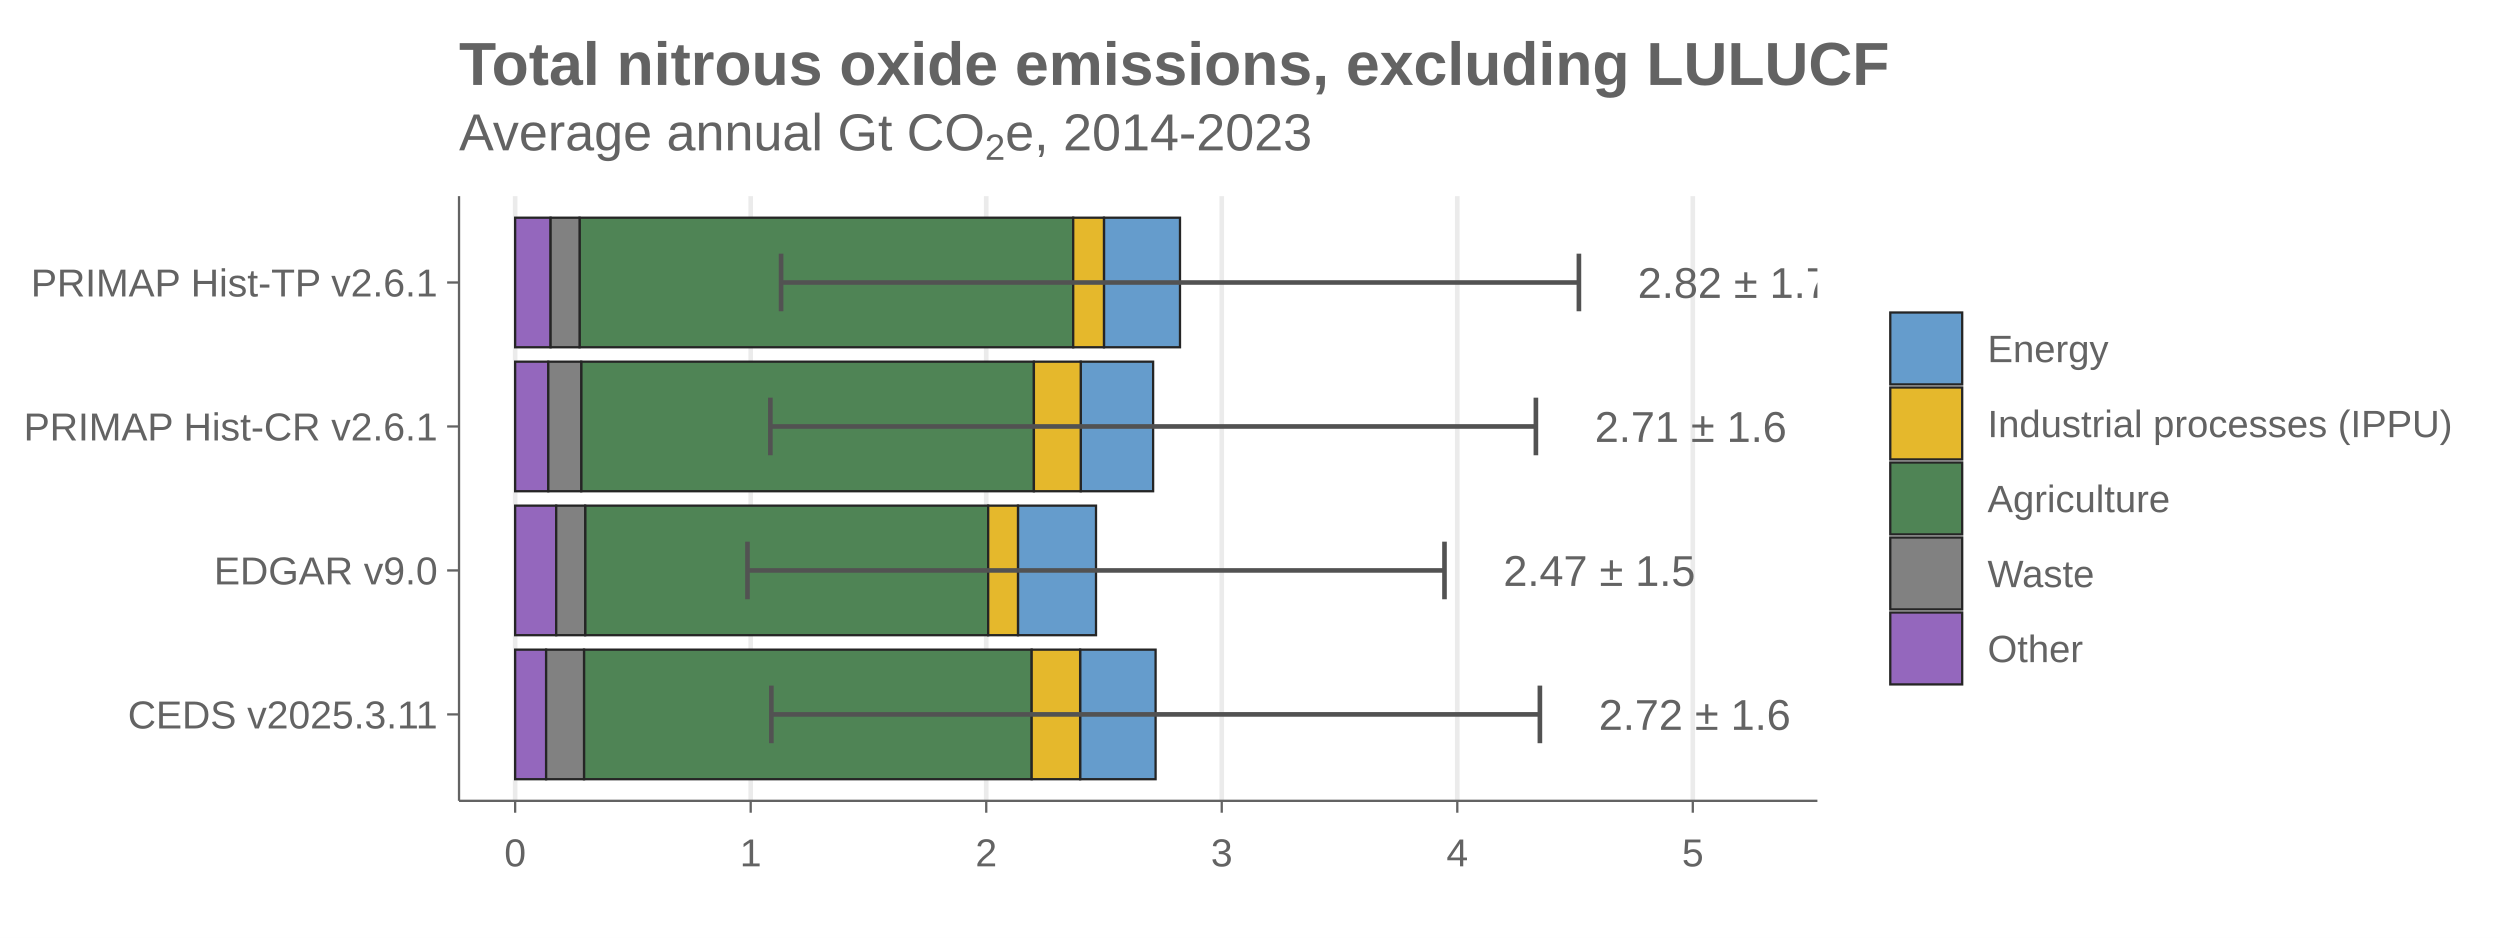
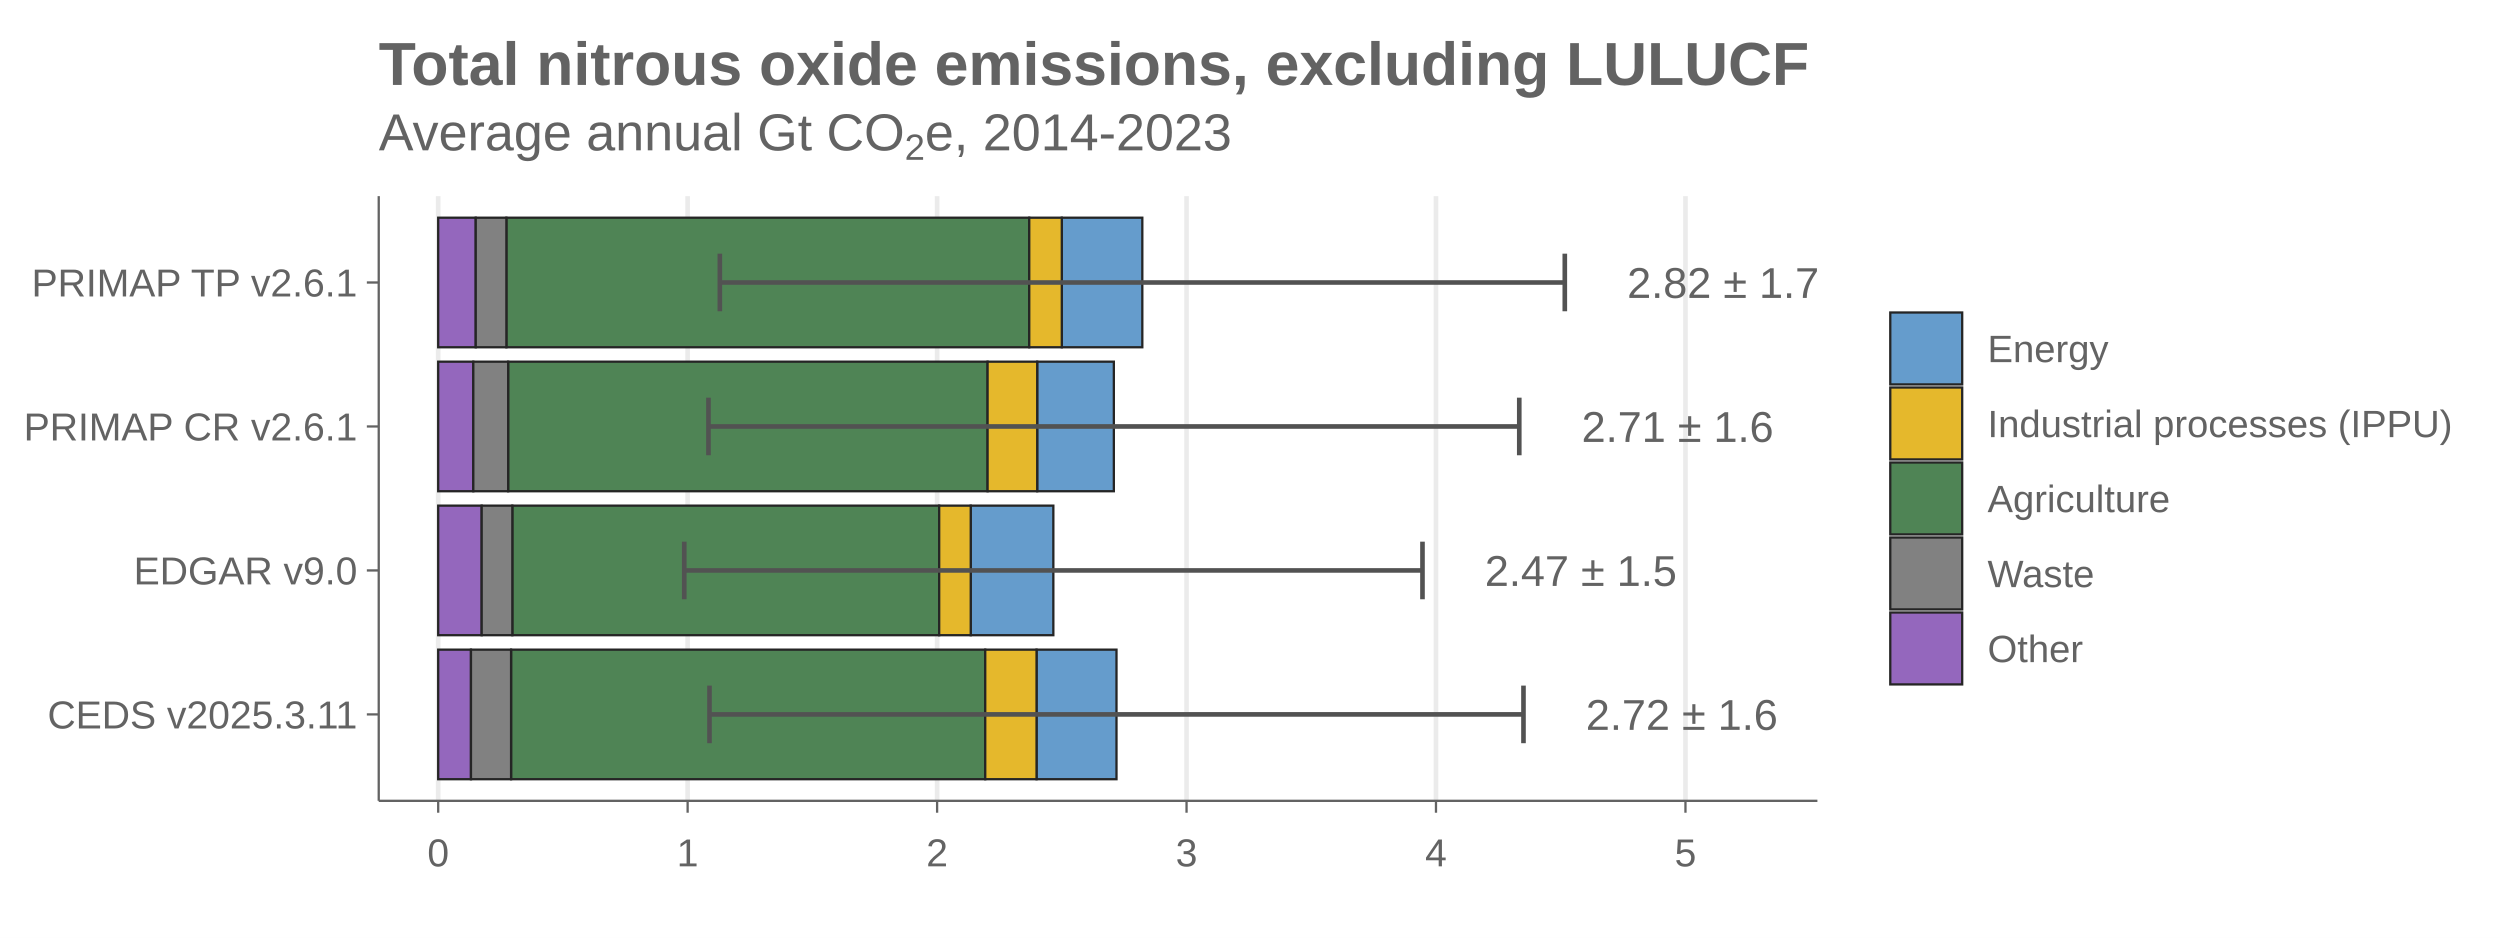
<svg xmlns="http://www.w3.org/2000/svg" class="svglite" width="576.00pt" height="216.00pt" viewBox="0 0 576.00 216.00">
  <defs>
    <style type="text/css">
    .svglite line, .svglite polyline, .svglite polygon, .svglite path, .svglite rect, .svglite circle {
      fill: none;
      stroke: #000000;
      stroke-linecap: round;
      stroke-linejoin: round;
      stroke-miterlimit: 10.00;
    }
    .svglite text {
      white-space: pre;
    }
  </style>
  </defs>
  <rect width="100%" height="100%" style="stroke: none; fill: #FFFFFF;" />
  <defs>
    <clipPath id="cpMC4wMHw1NzYuMDB8MC4wMHwyMTYuMDA=">
      <rect x="0.00" y="0.00" width="576.00" height="216.00" />
    </clipPath>
  </defs>
  <g clip-path="url(#cpMC4wMHw1NzYuMDB8MC4wMHwyMTYuMDA=)">
-     <rect x="0" y="0.00" width="576.00" height="216.00" style="stroke-width: 1.07; stroke: #FFFFFF; fill: #FFFFFF;" />
+     <rect x="0.00" y="0.00" width="576.00" height="216.00" style="stroke-width: 1.07; stroke: #FFFFFF; fill: #FFFFFF;" />
  </g>
  <defs>
-     <clipPath id="cpMTA1Ljc2fDQxOC43M3w0NS4xOXwxODQuNTE=">
-       <rect x="105.76" y="45.19" width="312.97" height="139.32" />
+     <clipPath id="cpODcuMjZ8NDE4LjczfDQ1LjE5fDE4NC41MQ==">
+       <rect x="87.26" y="45.19" width="331.47" height="139.32" />
    </clipPath>
  </defs>
-   <g clip-path="url(#cpMTA1Ljc2fDQxOC43M3w0NS4xOXwxODQuNTE=)">
-     <polyline points="118.69,184.51 118.69,45.19 " style="stroke-width: 1.07; stroke: #EBEBEB; stroke-linecap: butt;" />
-     <polyline points="172.96,184.51 172.96,45.19 " style="stroke-width: 1.07; stroke: #EBEBEB; stroke-linecap: butt;" />
-     <polyline points="227.23,184.51 227.23,45.19 " style="stroke-width: 1.07; stroke: #EBEBEB; stroke-linecap: butt;" />
-     <polyline points="281.49,184.51 281.49,45.19 " style="stroke-width: 1.07; stroke: #EBEBEB; stroke-linecap: butt;" />
-     <polyline points="335.76,184.51 335.76,45.19 " style="stroke-width: 1.07; stroke: #EBEBEB; stroke-linecap: butt;" />
-     <polyline points="390.02,184.51 390.02,45.19 " style="stroke-width: 1.07; stroke: #EBEBEB; stroke-linecap: butt;" />
-     <rect x="134.55" y="149.68" width="103.15" height="29.85" style="stroke-width: 0.53; stroke: #252525; stroke-linecap: butt; stroke-linejoin: miter; fill: #4F8455;" />
-     <rect x="248.86" y="149.68" width="17.39" height="29.85" style="stroke-width: 0.53; stroke: #252525; stroke-linecap: butt; stroke-linejoin: miter; fill: #659CCC;" />
-     <rect x="237.70" y="149.68" width="11.16" height="29.85" style="stroke-width: 0.53; stroke: #252525; stroke-linecap: butt; stroke-linejoin: miter; fill: #E5B82C;" />
-     <rect x="118.69" y="149.68" width="7.13" height="29.85" style="stroke-width: 0.53; stroke: #252525; stroke-linecap: butt; stroke-linejoin: miter; fill: #9467BD;" />
-     <rect x="125.83" y="149.68" width="8.73" height="29.85" style="stroke-width: 0.53; stroke: #252525; stroke-linecap: butt; stroke-linejoin: miter; fill: #818181;" />
-     <rect x="134.82" y="116.50" width="92.86" height="29.85" style="stroke-width: 0.53; stroke: #252525; stroke-linecap: butt; stroke-linejoin: miter; fill: #4F8455;" />
-     <rect x="234.54" y="116.50" width="17.98" height="29.85" style="stroke-width: 0.53; stroke: #252525; stroke-linecap: butt; stroke-linejoin: miter; fill: #659CCC;" />
-     <rect x="227.68" y="116.50" width="6.86" height="29.85" style="stroke-width: 0.53; stroke: #252525; stroke-linecap: butt; stroke-linejoin: miter; fill: #E5B82C;" />
-     <rect x="118.69" y="116.50" width="9.46" height="29.85" style="stroke-width: 0.53; stroke: #252525; stroke-linecap: butt; stroke-linejoin: miter; fill: #9467BD;" />
-     <rect x="128.15" y="116.50" width="6.67" height="29.85" style="stroke-width: 0.53; stroke: #252525; stroke-linecap: butt; stroke-linejoin: miter; fill: #818181;" />
-     <rect x="133.90" y="83.33" width="104.31" height="29.85" style="stroke-width: 0.53; stroke: #252525; stroke-linecap: butt; stroke-linejoin: miter; fill: #4F8455;" />
-     <rect x="249.00" y="83.33" width="16.68" height="29.85" style="stroke-width: 0.53; stroke: #252525; stroke-linecap: butt; stroke-linejoin: miter; fill: #659CCC;" />
-     <rect x="238.21" y="83.33" width="10.79" height="29.85" style="stroke-width: 0.53; stroke: #252525; stroke-linecap: butt; stroke-linejoin: miter; fill: #E5B82C;" />
-     <rect x="118.69" y="83.33" width="7.63" height="29.85" style="stroke-width: 0.53; stroke: #252525; stroke-linecap: butt; stroke-linejoin: miter; fill: #9467BD;" />
-     <rect x="126.33" y="83.33" width="7.58" height="29.85" style="stroke-width: 0.53; stroke: #252525; stroke-linecap: butt; stroke-linejoin: miter; fill: #818181;" />
-     <rect x="133.52" y="50.16" width="113.75" height="29.85" style="stroke-width: 0.53; stroke: #252525; stroke-linecap: butt; stroke-linejoin: miter; fill: #4F8455;" />
-     <rect x="254.36" y="50.16" width="17.51" height="29.85" style="stroke-width: 0.53; stroke: #252525; stroke-linecap: butt; stroke-linejoin: miter; fill: #659CCC;" />
-     <rect x="247.27" y="50.16" width="7.08" height="29.85" style="stroke-width: 0.53; stroke: #252525; stroke-linecap: butt; stroke-linejoin: miter; fill: #E5B82C;" />
-     <rect x="118.69" y="50.16" width="8.16" height="29.85" style="stroke-width: 0.53; stroke: #252525; stroke-linecap: butt; stroke-linejoin: miter; fill: #9467BD;" />
-     <rect x="126.86" y="50.16" width="6.67" height="29.85" style="stroke-width: 0.53; stroke: #252525; stroke-linecap: butt; stroke-linejoin: miter; fill: #818181;" />
-     <polyline points="354.79,171.24 354.79,157.97 " style="stroke-width: 1.07; stroke: #525252; stroke-linecap: butt;" />
-     <polyline points="354.79,164.60 177.72,164.60 " style="stroke-width: 1.07; stroke: #525252; stroke-linecap: butt;" />
-     <polyline points="177.72,171.24 177.72,157.97 " style="stroke-width: 1.07; stroke: #525252; stroke-linecap: butt;" />
-     <polyline points="332.81,138.07 332.81,124.80 " style="stroke-width: 1.07; stroke: #525252; stroke-linecap: butt;" />
-     <polyline points="332.81,131.43 172.22,131.43 " style="stroke-width: 1.07; stroke: #525252; stroke-linecap: butt;" />
-     <polyline points="172.22,138.07 172.22,124.80 " style="stroke-width: 1.07; stroke: #525252; stroke-linecap: butt;" />
-     <polyline points="353.87,104.89 353.87,91.63 " style="stroke-width: 1.07; stroke: #525252; stroke-linecap: butt;" />
-     <polyline points="353.87,98.26 177.49,98.26 " style="stroke-width: 1.07; stroke: #525252; stroke-linecap: butt;" />
-     <polyline points="177.49,104.89 177.49,91.63 " style="stroke-width: 1.07; stroke: #525252; stroke-linecap: butt;" />
-     <polyline points="363.78,71.72 363.78,58.45 " style="stroke-width: 1.07; stroke: #525252; stroke-linecap: butt;" />
-     <polyline points="363.78,65.09 179.96,65.09 " style="stroke-width: 1.07; stroke: #525252; stroke-linecap: butt;" />
-     <polyline points="179.96,71.72 179.96,58.45 " style="stroke-width: 1.07; stroke: #525252; stroke-linecap: butt;" />
-     <text x="368.36" y="168.17" style="font-size: 9.96px;fill: #636363; font-family: &quot;Arial&quot;;" textLength="44.20px" lengthAdjust="spacingAndGlyphs">2.72 ± 1.6</text>
-     <text x="346.38" y="135.00" style="font-size: 9.96px;fill: #636363; font-family: &quot;Arial&quot;;" textLength="44.20px" lengthAdjust="spacingAndGlyphs">2.47 ± 1.5</text>
-     <text x="367.44" y="101.82" style="font-size: 9.96px;fill: #636363; font-family: &quot;Arial&quot;;" textLength="44.20px" lengthAdjust="spacingAndGlyphs">2.71 ± 1.6</text>
-     <text x="377.34" y="68.65" style="font-size: 9.96px;fill: #636363; font-family: &quot;Arial&quot;;" textLength="44.20px" lengthAdjust="spacingAndGlyphs">2.82 ± 1.7</text>
+   <g clip-path="url(#cpODcuMjZ8NDE4LjczfDQ1LjE5fDE4NC41MQ==)">
+     <polyline points="100.96,184.51 100.96,45.19 " style="stroke-width: 1.07; stroke: #EBEBEB; stroke-linecap: butt;" />
+     <polyline points="158.43,184.51 158.43,45.19 " style="stroke-width: 1.07; stroke: #EBEBEB; stroke-linecap: butt;" />
+     <polyline points="215.91,184.51 215.91,45.19 " style="stroke-width: 1.07; stroke: #EBEBEB; stroke-linecap: butt;" />
+     <polyline points="273.38,184.51 273.38,45.19 " style="stroke-width: 1.07; stroke: #EBEBEB; stroke-linecap: butt;" />
+     <polyline points="330.85,184.51 330.85,45.19 " style="stroke-width: 1.07; stroke: #EBEBEB; stroke-linecap: butt;" />
+     <polyline points="388.33,184.51 388.33,45.19 " style="stroke-width: 1.07; stroke: #EBEBEB; stroke-linecap: butt;" />
+     <rect x="117.76" y="149.68" width="109.24" height="29.85" style="stroke-width: 0.53; stroke: #252525; stroke-linecap: butt; stroke-linejoin: miter; fill: #4F8455;" />
+     <rect x="238.82" y="149.68" width="18.42" height="29.85" style="stroke-width: 0.53; stroke: #252525; stroke-linecap: butt; stroke-linejoin: miter; fill: #659CCC;" />
+     <rect x="227.00" y="149.68" width="11.82" height="29.85" style="stroke-width: 0.53; stroke: #252525; stroke-linecap: butt; stroke-linejoin: miter; fill: #E5B82C;" />
+     <rect x="100.96" y="149.68" width="7.55" height="29.85" style="stroke-width: 0.53; stroke: #252525; stroke-linecap: butt; stroke-linejoin: miter; fill: #9467BD;" />
+     <rect x="108.51" y="149.68" width="9.24" height="29.85" style="stroke-width: 0.53; stroke: #252525; stroke-linecap: butt; stroke-linejoin: miter; fill: #818181;" />
+     <rect x="118.04" y="116.50" width="98.35" height="29.85" style="stroke-width: 0.53; stroke: #252525; stroke-linecap: butt; stroke-linejoin: miter; fill: #4F8455;" />
+     <rect x="223.65" y="116.50" width="19.04" height="29.85" style="stroke-width: 0.53; stroke: #252525; stroke-linecap: butt; stroke-linejoin: miter; fill: #659CCC;" />
+     <rect x="216.39" y="116.50" width="7.27" height="29.85" style="stroke-width: 0.53; stroke: #252525; stroke-linecap: butt; stroke-linejoin: miter; fill: #E5B82C;" />
+     <rect x="100.96" y="116.50" width="10.02" height="29.85" style="stroke-width: 0.53; stroke: #252525; stroke-linecap: butt; stroke-linejoin: miter; fill: #9467BD;" />
+     <rect x="110.98" y="116.50" width="7.06" height="29.85" style="stroke-width: 0.53; stroke: #252525; stroke-linecap: butt; stroke-linejoin: miter; fill: #818181;" />
+     <rect x="117.07" y="83.33" width="110.47" height="29.85" style="stroke-width: 0.53; stroke: #252525; stroke-linecap: butt; stroke-linejoin: miter; fill: #4F8455;" />
+     <rect x="238.97" y="83.33" width="17.66" height="29.85" style="stroke-width: 0.53; stroke: #252525; stroke-linecap: butt; stroke-linejoin: miter; fill: #659CCC;" />
+     <rect x="227.54" y="83.33" width="11.43" height="29.85" style="stroke-width: 0.53; stroke: #252525; stroke-linecap: butt; stroke-linejoin: miter; fill: #E5B82C;" />
+     <rect x="100.96" y="83.33" width="8.09" height="29.85" style="stroke-width: 0.53; stroke: #252525; stroke-linecap: butt; stroke-linejoin: miter; fill: #9467BD;" />
+     <rect x="109.05" y="83.33" width="8.03" height="29.85" style="stroke-width: 0.53; stroke: #252525; stroke-linecap: butt; stroke-linejoin: miter; fill: #818181;" />
+     <rect x="116.67" y="50.16" width="120.47" height="29.85" style="stroke-width: 0.53; stroke: #252525; stroke-linecap: butt; stroke-linejoin: miter; fill: #4F8455;" />
+     <rect x="244.64" y="50.16" width="18.55" height="29.85" style="stroke-width: 0.53; stroke: #252525; stroke-linecap: butt; stroke-linejoin: miter; fill: #659CCC;" />
+     <rect x="237.14" y="50.16" width="7.50" height="29.85" style="stroke-width: 0.53; stroke: #252525; stroke-linecap: butt; stroke-linejoin: miter; fill: #E5B82C;" />
+     <rect x="100.96" y="50.16" width="8.65" height="29.85" style="stroke-width: 0.53; stroke: #252525; stroke-linecap: butt; stroke-linejoin: miter; fill: #9467BD;" />
+     <rect x="109.61" y="50.16" width="7.06" height="29.85" style="stroke-width: 0.53; stroke: #252525; stroke-linecap: butt; stroke-linejoin: miter; fill: #818181;" />
+     <polyline points="351.01,171.24 351.01,157.97 " style="stroke-width: 1.07; stroke: #525252; stroke-linecap: butt;" />
+     <polyline points="351.01,164.60 163.47,164.60 " style="stroke-width: 1.07; stroke: #525252; stroke-linecap: butt;" />
+     <polyline points="163.47,171.24 163.47,157.97 " style="stroke-width: 1.07; stroke: #525252; stroke-linecap: butt;" />
+     <polyline points="327.74,138.07 327.74,124.80 " style="stroke-width: 1.07; stroke: #525252; stroke-linecap: butt;" />
+     <polyline points="327.74,131.43 157.65,131.43 " style="stroke-width: 1.07; stroke: #525252; stroke-linecap: butt;" />
+     <polyline points="157.65,138.07 157.65,124.80 " style="stroke-width: 1.07; stroke: #525252; stroke-linecap: butt;" />
+     <polyline points="350.04,104.89 350.04,91.63 " style="stroke-width: 1.07; stroke: #525252; stroke-linecap: butt;" />
+     <polyline points="350.04,98.26 163.23,98.26 " style="stroke-width: 1.07; stroke: #525252; stroke-linecap: butt;" />
+     <polyline points="163.23,104.89 163.23,91.63 " style="stroke-width: 1.07; stroke: #525252; stroke-linecap: butt;" />
+     <polyline points="360.53,71.72 360.53,58.45 " style="stroke-width: 1.07; stroke: #525252; stroke-linecap: butt;" />
+     <polyline points="360.53,65.09 165.85,65.09 " style="stroke-width: 1.07; stroke: #525252; stroke-linecap: butt;" />
+     <polyline points="165.85,71.72 165.85,58.45 " style="stroke-width: 1.07; stroke: #525252; stroke-linecap: butt;" />
+     <text x="365.38" y="168.17" style="font-size: 9.96px;fill: #636363; font-family: &quot;Arial&quot;;" textLength="44.20px" lengthAdjust="spacingAndGlyphs">2.72 ± 1.6</text>
+     <text x="342.11" y="135.00" style="font-size: 9.96px;fill: #636363; font-family: &quot;Arial&quot;;" textLength="44.20px" lengthAdjust="spacingAndGlyphs">2.47 ± 1.5</text>
+     <text x="364.41" y="101.82" style="font-size: 9.96px;fill: #636363; font-family: &quot;Arial&quot;;" textLength="44.20px" lengthAdjust="spacingAndGlyphs">2.71 ± 1.6</text>
+     <text x="374.90" y="68.65" style="font-size: 9.96px;fill: #636363; font-family: &quot;Arial&quot;;" textLength="44.20px" lengthAdjust="spacingAndGlyphs">2.82 ± 1.7</text>
  </g>
  <g clip-path="url(#cpMC4wMHw1NzYuMDB8MC4wMHwyMTYuMDA=)">
-     <polyline points="105.76,184.51 105.76,45.19 " style="stroke-width: 0.53; stroke: #636363; stroke-linecap: butt;" />
-     <text x="100.83" y="167.83" text-anchor="end" style="font-size: 9.00px;fill: #636363; font-family: &quot;Arial&quot;;" textLength="71.37px" lengthAdjust="spacingAndGlyphs">CEDS v2025.3.11</text>
-     <text x="100.83" y="134.65" text-anchor="end" style="font-size: 9.00px;fill: #636363; font-family: &quot;Arial&quot;;" textLength="51.52px" lengthAdjust="spacingAndGlyphs">EDGAR v9.0</text>
-     <text x="100.83" y="101.48" text-anchor="end" style="font-size: 9.00px;fill: #636363; font-family: &quot;Arial&quot;;" textLength="95.35px" lengthAdjust="spacingAndGlyphs">PRIMAP Hist-CR v2.6.1</text>
-     <text x="100.83" y="68.31" text-anchor="end" style="font-size: 9.00px;fill: #636363; font-family: &quot;Arial&quot;;" textLength="93.69px" lengthAdjust="spacingAndGlyphs">PRIMAP Hist-TP v2.6.1</text>
-     <polyline points="103.02,164.60 105.76,164.60 " style="stroke-width: 0.53; stroke: #636363; stroke-linecap: butt;" />
-     <polyline points="103.02,131.43 105.76,131.43 " style="stroke-width: 0.53; stroke: #636363; stroke-linecap: butt;" />
-     <polyline points="103.02,98.26 105.76,98.26 " style="stroke-width: 0.53; stroke: #636363; stroke-linecap: butt;" />
-     <polyline points="103.02,65.09 105.76,65.09 " style="stroke-width: 0.53; stroke: #636363; stroke-linecap: butt;" />
-     <polyline points="105.76,184.51 418.73,184.51 " style="stroke-width: 0.53; stroke: #636363; stroke-linecap: butt;" />
-     <polyline points="118.69,187.25 118.69,184.51 " style="stroke-width: 0.53; stroke: #636363; stroke-linecap: butt;" />
-     <polyline points="172.96,187.25 172.96,184.51 " style="stroke-width: 0.53; stroke: #636363; stroke-linecap: butt;" />
-     <polyline points="227.23,187.25 227.23,184.51 " style="stroke-width: 0.53; stroke: #636363; stroke-linecap: butt;" />
-     <polyline points="281.49,187.25 281.49,184.51 " style="stroke-width: 0.53; stroke: #636363; stroke-linecap: butt;" />
-     <polyline points="335.76,187.25 335.76,184.51 " style="stroke-width: 0.53; stroke: #636363; stroke-linecap: butt;" />
-     <polyline points="390.02,187.25 390.02,184.51 " style="stroke-width: 0.53; stroke: #636363; stroke-linecap: butt;" />
-     <text x="118.69" y="199.61" text-anchor="middle" style="font-size: 9.00px;fill: #636363; font-family: &quot;Arial&quot;;" textLength="5.00px" lengthAdjust="spacingAndGlyphs">0</text>
-     <text x="172.96" y="199.61" text-anchor="middle" style="font-size: 9.00px;fill: #636363; font-family: &quot;Arial&quot;;" textLength="5.00px" lengthAdjust="spacingAndGlyphs">1</text>
-     <text x="227.23" y="199.61" text-anchor="middle" style="font-size: 9.00px;fill: #636363; font-family: &quot;Arial&quot;;" textLength="5.00px" lengthAdjust="spacingAndGlyphs">2</text>
-     <text x="281.49" y="199.61" text-anchor="middle" style="font-size: 9.00px;fill: #636363; font-family: &quot;Arial&quot;;" textLength="5.00px" lengthAdjust="spacingAndGlyphs">3</text>
-     <text x="335.76" y="199.61" text-anchor="middle" style="font-size: 9.00px;fill: #636363; font-family: &quot;Arial&quot;;" textLength="5.00px" lengthAdjust="spacingAndGlyphs">4</text>
-     <text x="390.02" y="199.61" text-anchor="middle" style="font-size: 9.00px;fill: #636363; font-family: &quot;Arial&quot;;" textLength="5.00px" lengthAdjust="spacingAndGlyphs">5</text>
+     <polyline points="87.26,184.51 87.26,45.19 " style="stroke-width: 0.53; stroke: #636363; stroke-linecap: butt;" />
+     <text x="82.33" y="167.83" text-anchor="end" style="font-size: 9.00px;fill: #636363; font-family: &quot;Arial&quot;;" textLength="71.37px" lengthAdjust="spacingAndGlyphs">CEDS v2025.3.11</text>
+     <text x="82.33" y="134.65" text-anchor="end" style="font-size: 9.00px;fill: #636363; font-family: &quot;Arial&quot;;" textLength="51.52px" lengthAdjust="spacingAndGlyphs">EDGAR v9.0</text>
+     <text x="82.33" y="101.48" text-anchor="end" style="font-size: 9.00px;fill: #636363; font-family: &quot;Arial&quot;;" textLength="76.85px" lengthAdjust="spacingAndGlyphs">PRIMAP CR v2.6.1</text>
+     <text x="82.33" y="68.31" text-anchor="end" style="font-size: 9.00px;fill: #636363; font-family: &quot;Arial&quot;;" textLength="75.02px" lengthAdjust="spacingAndGlyphs">PRIMAP TP v2.6.1</text>
+     <polyline points="84.52,164.60 87.26,164.60 " style="stroke-width: 0.53; stroke: #636363; stroke-linecap: butt;" />
+     <polyline points="84.52,131.43 87.26,131.43 " style="stroke-width: 0.53; stroke: #636363; stroke-linecap: butt;" />
+     <polyline points="84.52,98.26 87.26,98.26 " style="stroke-width: 0.53; stroke: #636363; stroke-linecap: butt;" />
+     <polyline points="84.52,65.09 87.26,65.09 " style="stroke-width: 0.53; stroke: #636363; stroke-linecap: butt;" />
+     <polyline points="87.26,184.51 418.73,184.51 " style="stroke-width: 0.53; stroke: #636363; stroke-linecap: butt;" />
+     <polyline points="100.96,187.25 100.96,184.51 " style="stroke-width: 0.53; stroke: #636363; stroke-linecap: butt;" />
+     <polyline points="158.43,187.25 158.43,184.51 " style="stroke-width: 0.53; stroke: #636363; stroke-linecap: butt;" />
+     <polyline points="215.91,187.25 215.91,184.51 " style="stroke-width: 0.53; stroke: #636363; stroke-linecap: butt;" />
+     <polyline points="273.38,187.25 273.38,184.51 " style="stroke-width: 0.53; stroke: #636363; stroke-linecap: butt;" />
+     <polyline points="330.85,187.25 330.85,184.51 " style="stroke-width: 0.53; stroke: #636363; stroke-linecap: butt;" />
+     <polyline points="388.33,187.25 388.33,184.51 " style="stroke-width: 0.53; stroke: #636363; stroke-linecap: butt;" />
+     <text x="100.96" y="199.61" text-anchor="middle" style="font-size: 9.00px;fill: #636363; font-family: &quot;Arial&quot;;" textLength="5.00px" lengthAdjust="spacingAndGlyphs">0</text>
+     <text x="158.43" y="199.61" text-anchor="middle" style="font-size: 9.00px;fill: #636363; font-family: &quot;Arial&quot;;" textLength="5.00px" lengthAdjust="spacingAndGlyphs">1</text>
+     <text x="215.91" y="199.61" text-anchor="middle" style="font-size: 9.00px;fill: #636363; font-family: &quot;Arial&quot;;" textLength="5.00px" lengthAdjust="spacingAndGlyphs">2</text>
+     <text x="273.38" y="199.61" text-anchor="middle" style="font-size: 9.00px;fill: #636363; font-family: &quot;Arial&quot;;" textLength="5.00px" lengthAdjust="spacingAndGlyphs">3</text>
+     <text x="330.85" y="199.61" text-anchor="middle" style="font-size: 9.00px;fill: #636363; font-family: &quot;Arial&quot;;" textLength="5.00px" lengthAdjust="spacingAndGlyphs">4</text>
+     <text x="388.33" y="199.61" text-anchor="middle" style="font-size: 9.00px;fill: #636363; font-family: &quot;Arial&quot;;" textLength="5.00px" lengthAdjust="spacingAndGlyphs">5</text>
    <rect x="429.69" y="66.17" width="140.83" height="97.36" style="stroke-width: 1.07; stroke: none; fill: #FFFFFF;" />
    <rect x="435.52" y="72.00" width="16.57" height="16.57" style="stroke-width: 0.53; stroke: #252525; stroke-linecap: butt; stroke-linejoin: miter; fill: #659CCC;" />
    <rect x="435.52" y="89.28" width="16.57" height="16.57" style="stroke-width: 0.53; stroke: #252525; stroke-linecap: butt; stroke-linejoin: miter; fill: #E5B82C;" />
    <rect x="435.52" y="106.56" width="16.57" height="16.57" style="stroke-width: 0.53; stroke: #252525; stroke-linecap: butt; stroke-linejoin: miter; fill: #4F8455;" />
    <rect x="435.52" y="123.84" width="16.57" height="16.57" style="stroke-width: 0.53; stroke: #252525; stroke-linecap: butt; stroke-linejoin: miter; fill: #818181;" />
    <rect x="435.52" y="141.12" width="16.57" height="16.57" style="stroke-width: 0.53; stroke: #252525; stroke-linecap: butt; stroke-linejoin: miter; fill: #9467BD;" />
    <text x="457.93" y="83.44" style="font-size: 8.80px;fill: #636363; font-family: &quot;Arial&quot;;" textLength="27.89px" lengthAdjust="spacingAndGlyphs">Energy</text>
    <text x="457.93" y="100.72" style="font-size: 8.80px;fill: #636363; font-family: &quot;Arial&quot;;" textLength="107.11px" lengthAdjust="spacingAndGlyphs">Industrial processes (IPPU)</text>
    <text x="457.93" y="118.00" style="font-size: 8.80px;fill: #636363; font-family: &quot;Arial&quot;;" textLength="42.06px" lengthAdjust="spacingAndGlyphs">Agriculture</text>
    <text x="457.93" y="135.28" style="font-size: 8.80px;fill: #636363; font-family: &quot;Arial&quot;;" textLength="24.62px" lengthAdjust="spacingAndGlyphs">Waste</text>
    <text x="457.93" y="152.56" style="font-size: 8.80px;fill: #636363; font-family: &quot;Arial&quot;;" textLength="22.02px" lengthAdjust="spacingAndGlyphs">Other</text>
-     <text x="105.76" y="34.64" style="font-size: 12.00px;fill: #636363; font-family: &quot;Arial&quot;;" textLength="99.86px" lengthAdjust="spacingAndGlyphs">Average annual Gt</text>
-     <text x="205.62" y="34.64" style="font-size: 12.00px;fill: #636363; font-family: &quot;Arial&quot;;" textLength="3.29px" lengthAdjust="spacingAndGlyphs"> </text>
-     <text x="208.91" y="34.64" style="font-size: 12.00px;fill: #636363; font-family: &quot;Arial&quot;;" textLength="8.67px" lengthAdjust="spacingAndGlyphs">C</text>
-     <text x="217.58" y="34.64" style="font-size: 12.00px;fill: #636363; font-family: &quot;Arial&quot;;" textLength="9.34px" lengthAdjust="spacingAndGlyphs">O</text>
-     <text x="226.92" y="36.82" style="font-size: 8.40px;fill: #636363; font-family: &quot;Arial&quot;;" textLength="4.67px" lengthAdjust="spacingAndGlyphs">2</text>
-     <text x="231.59" y="34.64" style="font-size: 12.00px;fill: #636363; font-family: &quot;Arial&quot;;" textLength="70.73px" lengthAdjust="spacingAndGlyphs">e, 2014-2023</text>
-     <text x="105.76" y="19.57" style="font-size: 14.00px; font-weight: bold;fill: #636363; font-family: &quot;Arial&quot;;" textLength="329.41px" lengthAdjust="spacingAndGlyphs">Total nitrous oxide emissions, excluding LULUCF</text>
+     <text x="87.26" y="34.64" style="font-size: 12.00px;fill: #636363; font-family: &quot;Arial&quot;;" textLength="99.86px" lengthAdjust="spacingAndGlyphs">Average annual Gt</text>
+     <text x="187.13" y="34.64" style="font-size: 12.00px;fill: #636363; font-family: &quot;Arial&quot;;" textLength="3.29px" lengthAdjust="spacingAndGlyphs"> </text>
+     <text x="190.42" y="34.64" style="font-size: 12.00px;fill: #636363; font-family: &quot;Arial&quot;;" textLength="8.67px" lengthAdjust="spacingAndGlyphs">C</text>
+     <text x="199.09" y="34.64" style="font-size: 12.00px;fill: #636363; font-family: &quot;Arial&quot;;" textLength="9.34px" lengthAdjust="spacingAndGlyphs">O</text>
+     <text x="208.43" y="36.82" style="font-size: 8.40px;fill: #636363; font-family: &quot;Arial&quot;;" textLength="4.67px" lengthAdjust="spacingAndGlyphs">2</text>
+     <text x="213.09" y="34.64" style="font-size: 12.00px;fill: #636363; font-family: &quot;Arial&quot;;" textLength="70.73px" lengthAdjust="spacingAndGlyphs">e, 2014-2023</text>
+     <text x="87.26" y="19.57" style="font-size: 14.00px; font-weight: bold;fill: #636363; font-family: &quot;Arial&quot;;" textLength="329.41px" lengthAdjust="spacingAndGlyphs">Total nitrous oxide emissions, excluding LULUCF</text>
  </g>
</svg>
